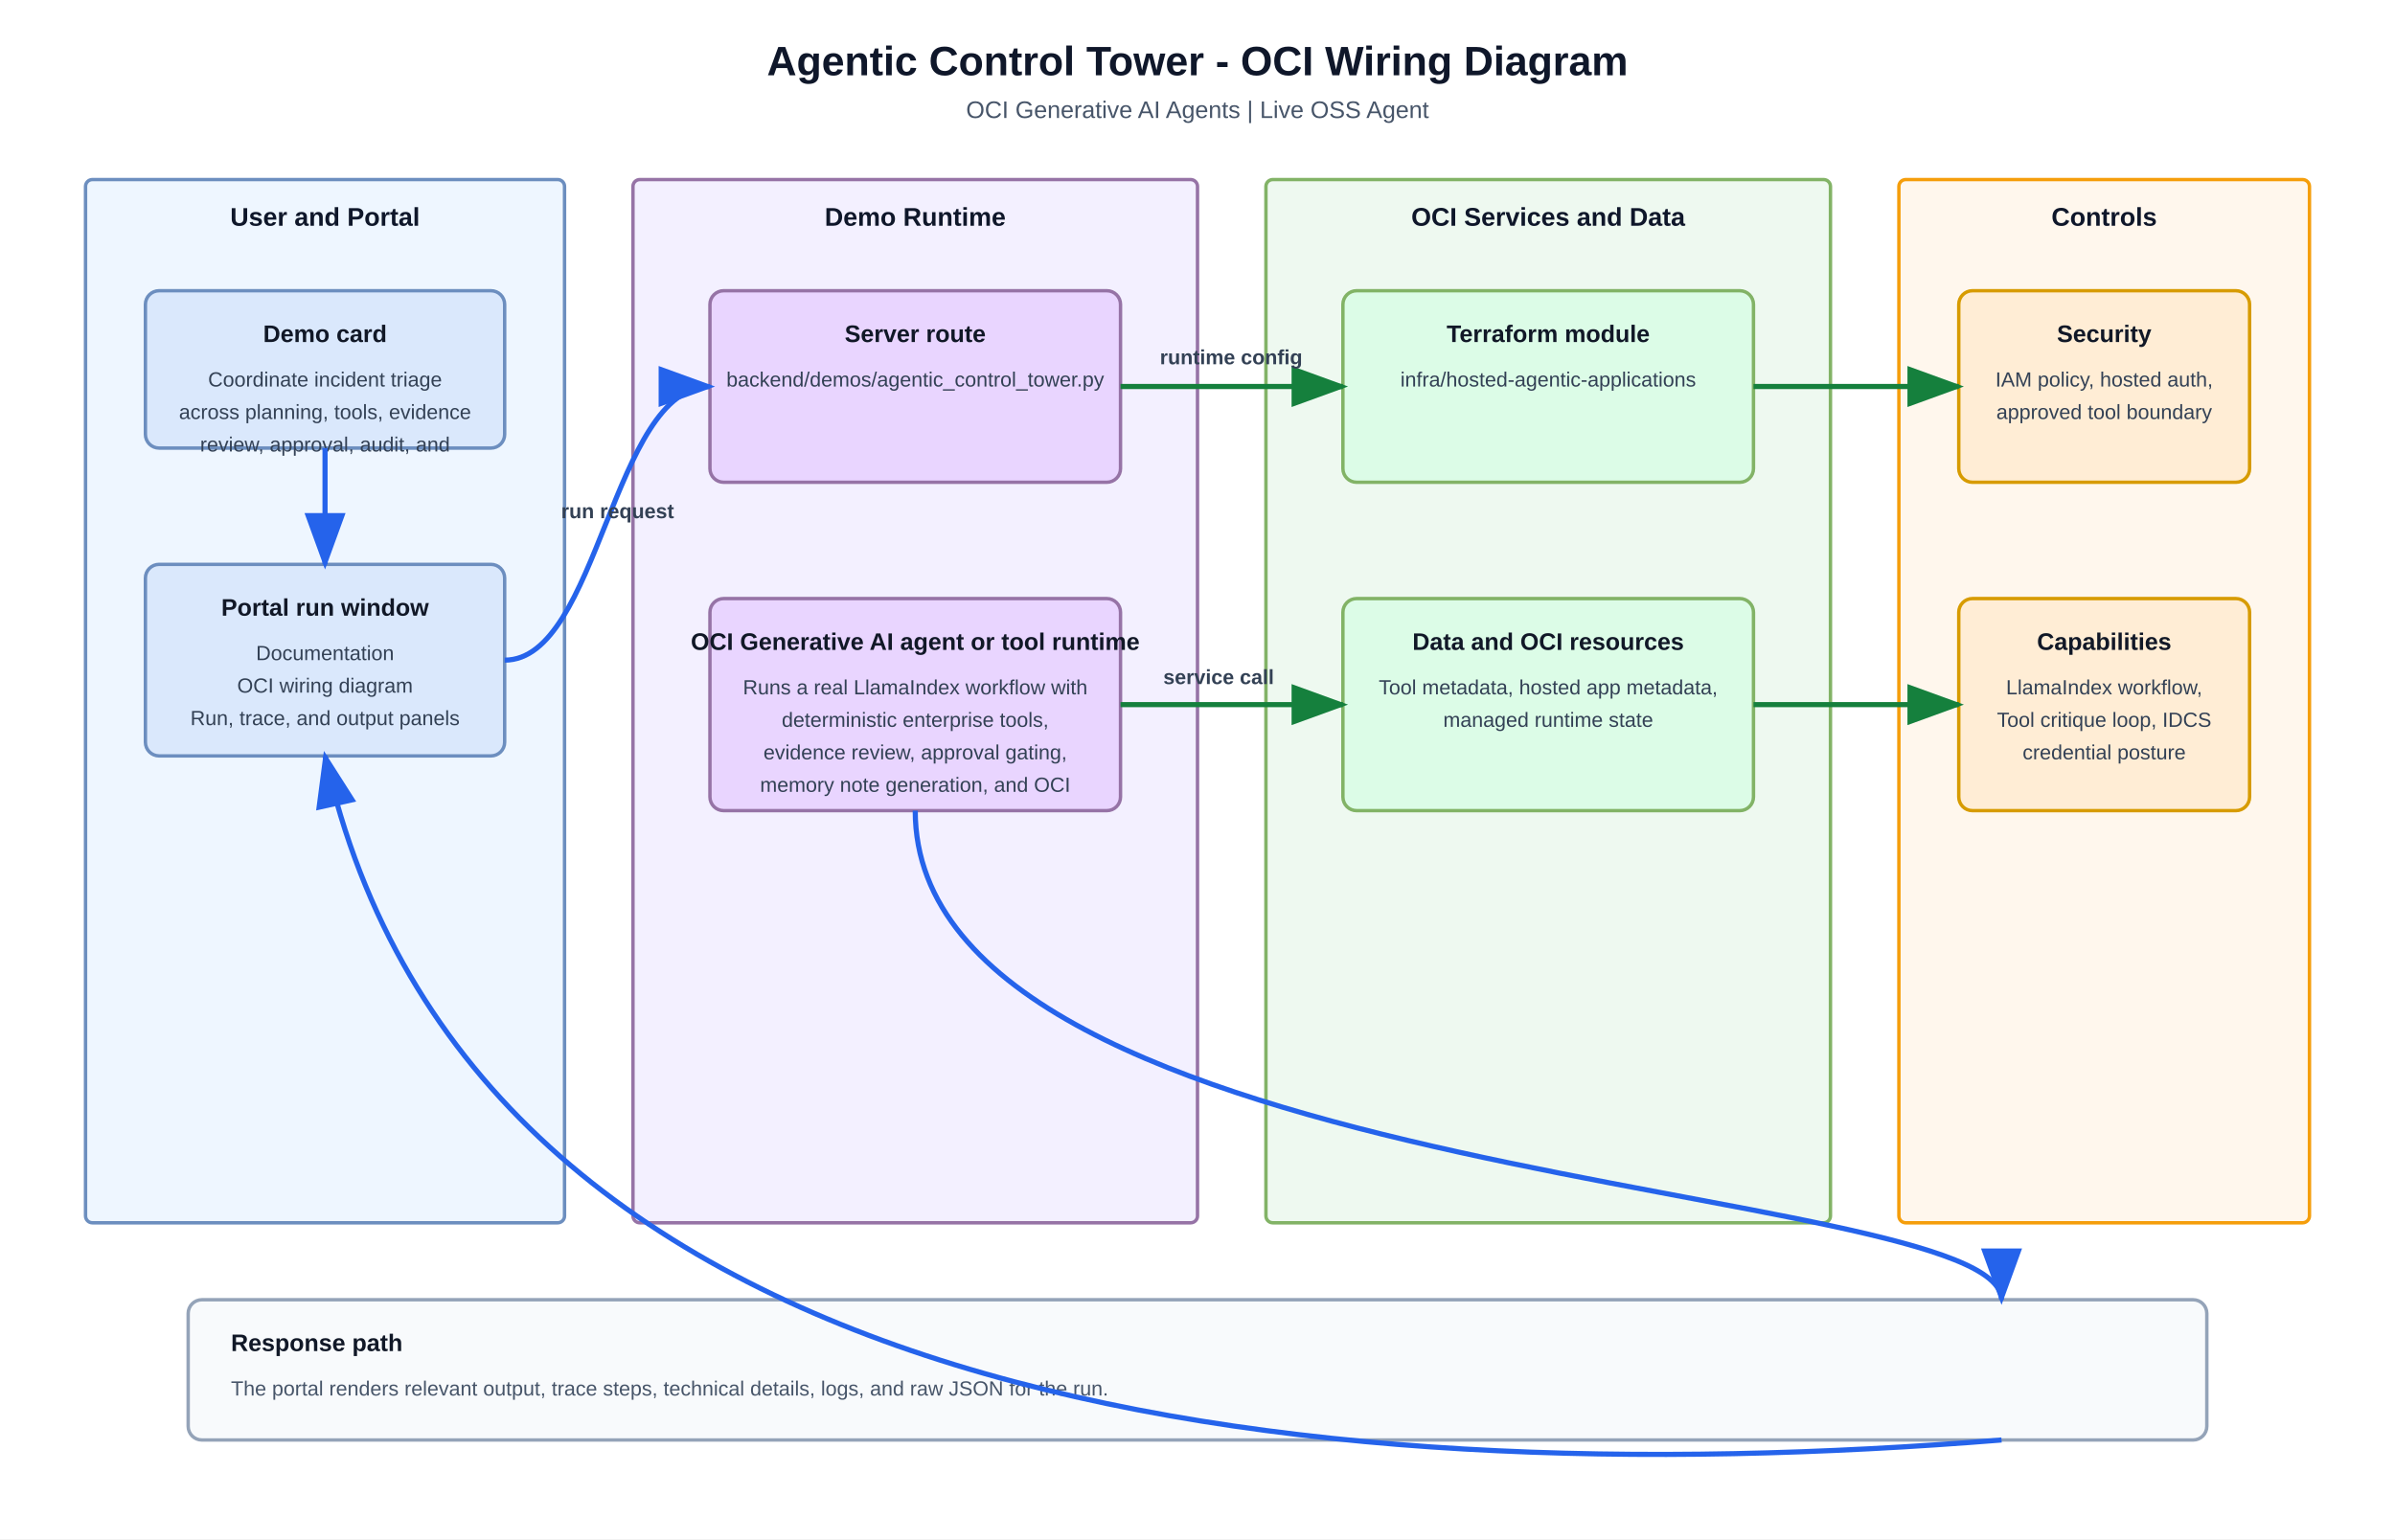
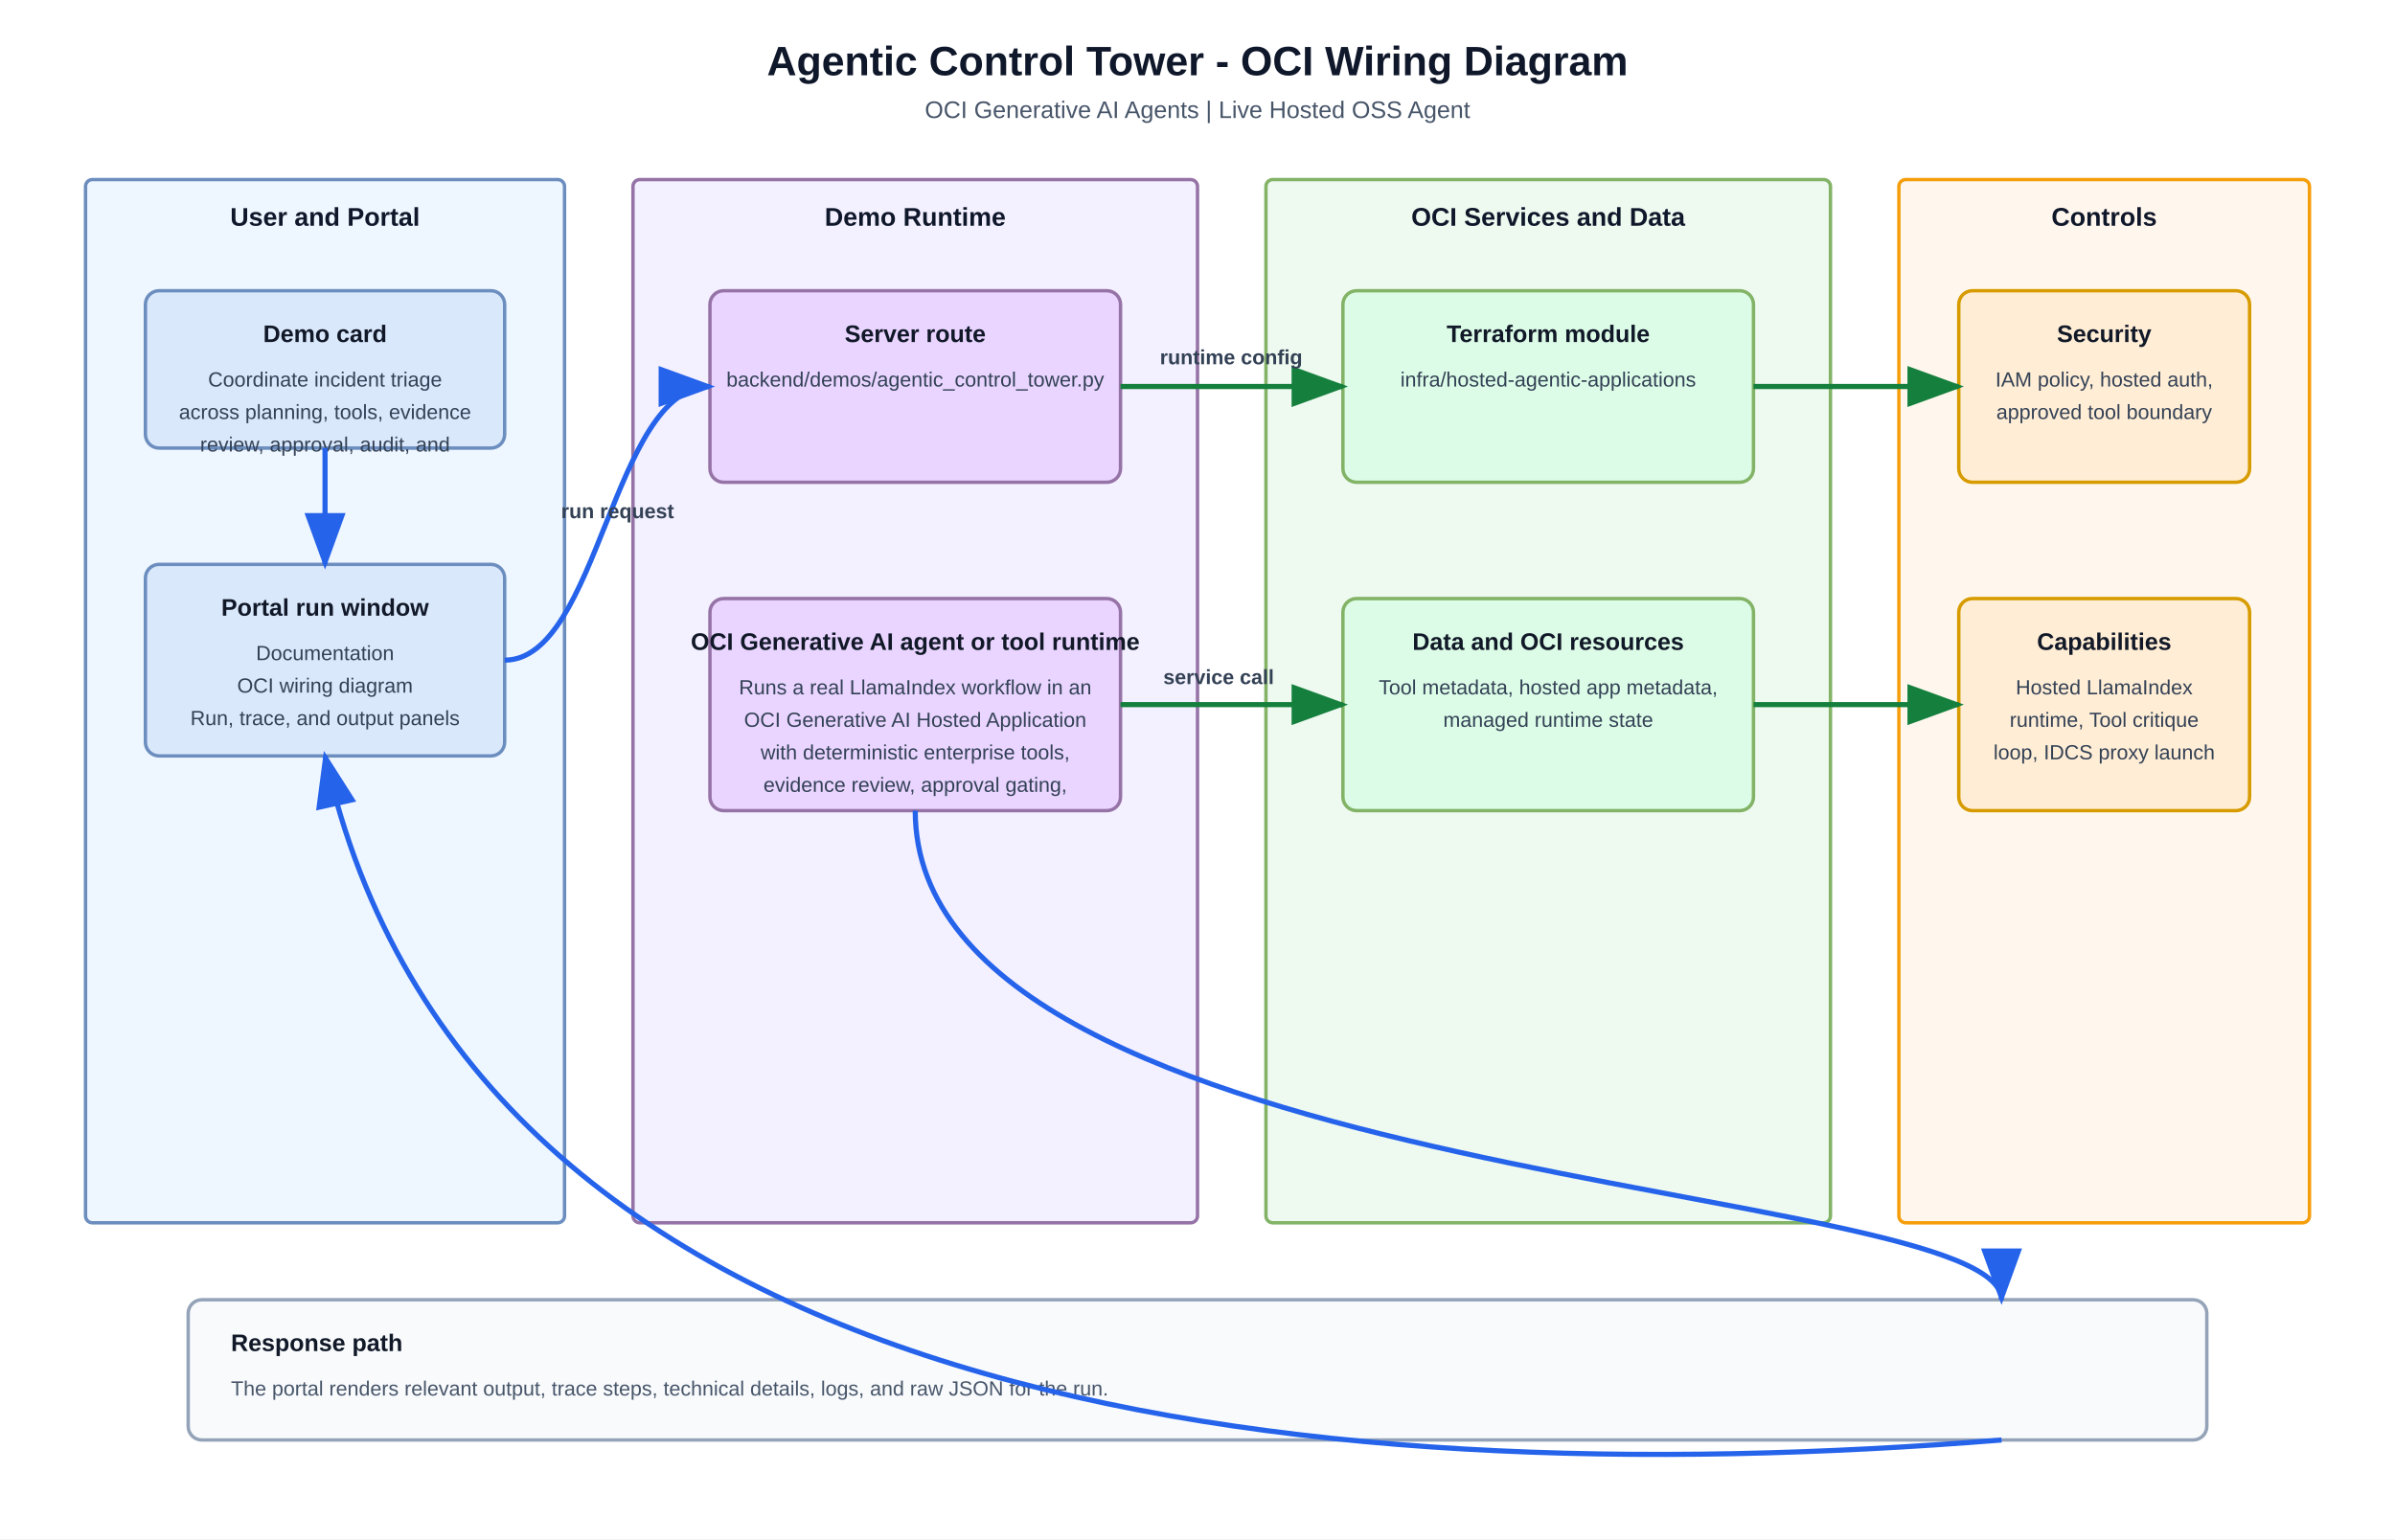
<svg xmlns="http://www.w3.org/2000/svg" width="1400" height="900" viewBox="0 0 1400 900" role="img" aria-labelledby="title desc">
  <defs>
    <marker id="arrow-blue" markerWidth="11" markerHeight="8" refX="10" refY="4" orient="auto" markerUnits="strokeWidth">
      <path d="M 0 0 L 11 4 L 0 8 z" fill="#2563eb" />
    </marker>
    <marker id="arrow-green" markerWidth="11" markerHeight="8" refX="10" refY="4" orient="auto" markerUnits="strokeWidth">
      <path d="M 0 0 L 11 4 L 0 8 z" fill="#15803d" />
    </marker>
    <style>
      .page { fill: #ffffff; }
      .title { font: 700 24px Arial, sans-serif; fill: #0f172a; }
      .subtitle { font: 14px Arial, sans-serif; fill: #475569; }
      .lane-title { font: 700 15px Arial, sans-serif; fill: #0f172a; }
      .box-title { font: 700 14px Arial, sans-serif; fill: #111827; }
      .box-text { font: 12px Arial, sans-serif; fill: #334155; }
      .note-text { font: 12px Arial, sans-serif; fill: #475569; }
      .edge-label { font: 700 12px Arial, sans-serif; fill: #334155; }
      .lane { stroke-width: 2; rx: 4; ry: 4; }
      .lane-portal { fill: #eef6ff; stroke: #6c8ebf; }
      .lane-runtime { fill: #f3f0ff; stroke: #9673a6; }
      .lane-oci { fill: #eef9f0; stroke: #82b366; }
      .lane-controls { fill: #fff7ed; stroke: #f59e0b; }
      .box-outline { stroke-width: 2; rx: 8; ry: 8; }
      .box-blue { fill: #dae8fc; stroke: #6c8ebf; }
      .box-purple { fill: #e9d5ff; stroke: #9673a6; }
      .box-green { fill: #dcfce7; stroke: #82b366; }
      .box-orange { fill: #ffedd5; stroke: #d79b00; }
      .box-gray { fill: #f8fafc; stroke: #94a3b8; }
      .edge-blue { stroke: #2563eb; stroke-width: 3; fill: none; marker-end: url(#arrow-blue); }
      .edge-green { stroke: #15803d; stroke-width: 3; fill: none; marker-end: url(#arrow-green); }
    </style>
  </defs>
  <rect class="page" width="1400" height="900" />
  <text class="title" x="700" y="44" text-anchor="middle">Agentic Control Tower - OCI Wiring Diagram</text>
-   <text class="subtitle" x="700" y="69" text-anchor="middle">OCI Generative AI Agents | Live OSS Agent</text>
+   <text class="subtitle" x="700" y="69" text-anchor="middle">OCI Generative AI Agents | Live Hosted OSS Agent</text>
  <rect class="lane lane-portal" x="50" y="105" width="280" height="610" />
  <rect class="lane lane-runtime" x="370" y="105" width="330" height="610" />
  <rect class="lane lane-oci" x="740" y="105" width="330" height="610" />
  <rect class="lane lane-controls" x="1110" y="105" width="240" height="610" />
  <text class="lane-title" x="190" y="132" text-anchor="middle">User and Portal</text>
  <text class="lane-title" x="535" y="132" text-anchor="middle">Demo Runtime</text>
  <text class="lane-title" x="905" y="132" text-anchor="middle">OCI Services and Data</text>
  <text class="lane-title" x="1230" y="132" text-anchor="middle">Controls</text>
  <rect class="box-outline box-blue" x="85" y="170" width="210" height="92" />
  <text class="box-title" x="190" y="200" text-anchor="middle">Demo card</text>
  <text class="box-text" x="190" y="226" text-anchor="middle">Coordinate incident triage</text>
  <text class="box-text" x="190" y="245" text-anchor="middle">across planning, tools, evidence</text>
  <text class="box-text" x="190" y="264" text-anchor="middle">review, approval, audit, and</text>
  <rect class="box-outline box-blue" x="85" y="330" width="210" height="112" />
  <text class="box-title" x="190" y="360" text-anchor="middle">Portal run window</text>
  <text class="box-text" x="190" y="386" text-anchor="middle">Documentation</text>
  <text class="box-text" x="190" y="405" text-anchor="middle">OCI wiring diagram</text>
  <text class="box-text" x="190" y="424" text-anchor="middle">Run, trace, and output panels</text>
  <rect class="box-outline box-purple" x="415" y="170" width="240" height="112" />
  <text class="box-title" x="535" y="200" text-anchor="middle">Server route</text>
  <text class="box-text" x="535" y="226" text-anchor="middle">backend/demos/agentic_control_tower.py</text>
  <rect class="box-outline box-purple" x="415" y="350" width="240" height="124" />
  <text class="box-title" x="535" y="380" text-anchor="middle">OCI Generative AI agent or tool runtime</text>
-   <text class="box-text" x="535" y="406" text-anchor="middle">Runs a real LlamaIndex workflow with</text>
-   <text class="box-text" x="535" y="425" text-anchor="middle">deterministic enterprise tools,</text>
-   <text class="box-text" x="535" y="444" text-anchor="middle">evidence review, approval gating,</text>
-   <text class="box-text" x="535" y="463" text-anchor="middle">memory note generation, and OCI</text>
+   <text class="box-text" x="535" y="406" text-anchor="middle">Runs a real LlamaIndex workflow in an</text>
+   <text class="box-text" x="535" y="425" text-anchor="middle">OCI Generative AI Hosted Application</text>
+   <text class="box-text" x="535" y="444" text-anchor="middle">with deterministic enterprise tools,</text>
+   <text class="box-text" x="535" y="463" text-anchor="middle">evidence review, approval gating,</text>
  <rect class="box-outline box-green" x="785" y="170" width="240" height="112" />
  <text class="box-title" x="905" y="200" text-anchor="middle">Terraform module</text>
  <text class="box-text" x="905" y="226" text-anchor="middle">infra/hosted-agentic-applications</text>
  <rect class="box-outline box-green" x="785" y="350" width="240" height="124" />
  <text class="box-title" x="905" y="380" text-anchor="middle">Data and OCI resources</text>
  <text class="box-text" x="905" y="406" text-anchor="middle">Tool metadata, hosted app metadata,</text>
  <text class="box-text" x="905" y="425" text-anchor="middle">managed runtime state</text>
  <rect class="box-outline box-orange" x="1145" y="170" width="170" height="112" />
  <text class="box-title" x="1230" y="200" text-anchor="middle">Security</text>
  <text class="box-text" x="1230" y="226" text-anchor="middle">IAM policy, hosted auth,</text>
  <text class="box-text" x="1230" y="245" text-anchor="middle">approved tool boundary</text>
  <rect class="box-outline box-orange" x="1145" y="350" width="170" height="124" />
  <text class="box-title" x="1230" y="380" text-anchor="middle">Capabilities</text>
-   <text class="box-text" x="1230" y="406" text-anchor="middle">LlamaIndex workflow,</text>
-   <text class="box-text" x="1230" y="425" text-anchor="middle">Tool critique loop, IDCS</text>
-   <text class="box-text" x="1230" y="444" text-anchor="middle">credential posture</text>
+   <text class="box-text" x="1230" y="406" text-anchor="middle">Hosted LlamaIndex</text>
+   <text class="box-text" x="1230" y="425" text-anchor="middle">runtime, Tool critique</text>
+   <text class="box-text" x="1230" y="444" text-anchor="middle">loop, IDCS proxy launch</text>
  <rect class="box-outline box-gray" x="110" y="760" width="1180" height="82" />
  <text class="box-title" x="135" y="790">Response path</text>
  <text class="note-text" x="135" y="816" text-anchor="start">The portal renders relevant output, trace steps, technical details, logs, and raw JSON for the run.</text>
  <path class="edge-blue" d="M190 262 L190 330" />
  <path class="edge-blue" d="M295 386 C350 386 358 226 415 226" />
  <text class="edge-label" x="328" y="303">run request</text>
  <path class="edge-green" d="M655 226 C710 226 728 226 785 226" />
  <text class="edge-label" x="678" y="213">runtime config</text>
  <path class="edge-green" d="M655 412 C710 412 728 412 785 412" />
  <text class="edge-label" x="680" y="400">service call</text>
  <path class="edge-green" d="M1025 412 C1080 412 1092 412 1145 412" />
  <path class="edge-green" d="M1025 226 C1080 226 1092 226 1145 226" />
  <path class="edge-blue" d="M535 474 C535 695 1170 690 1170 760" />
  <path class="edge-blue" d="M1170 842 C760 875 275 825 190 442" />
</svg>
